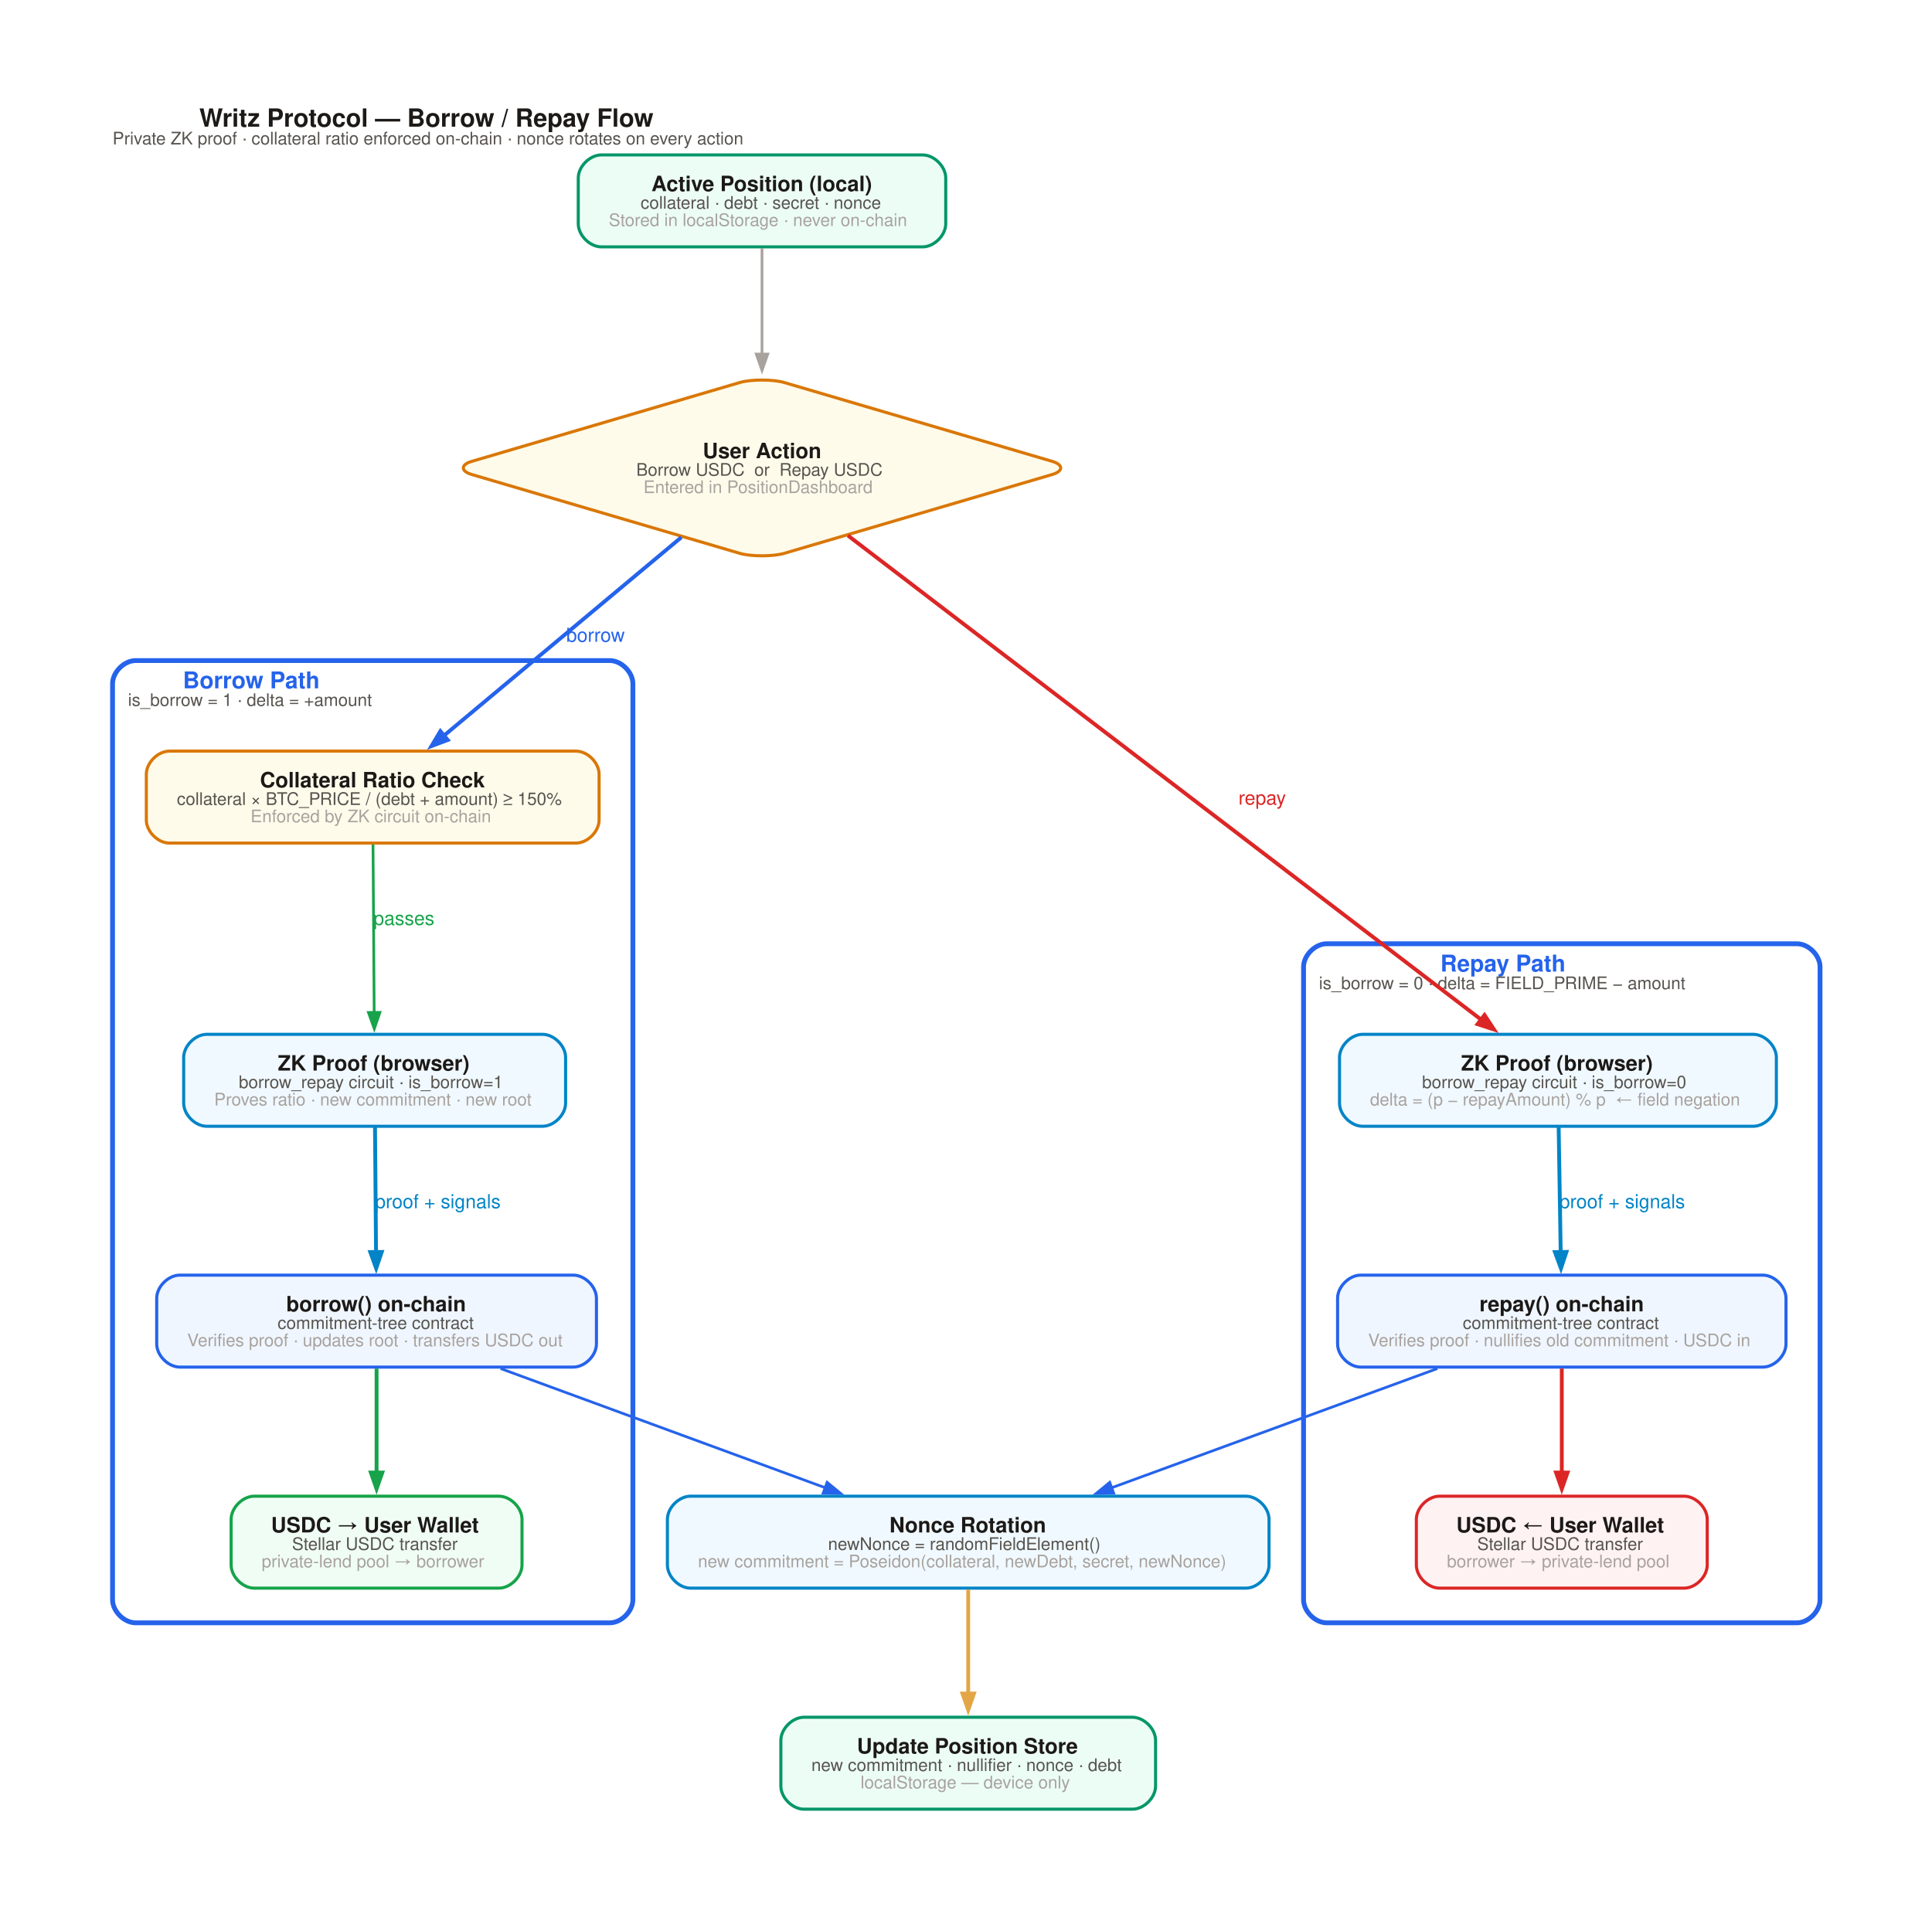
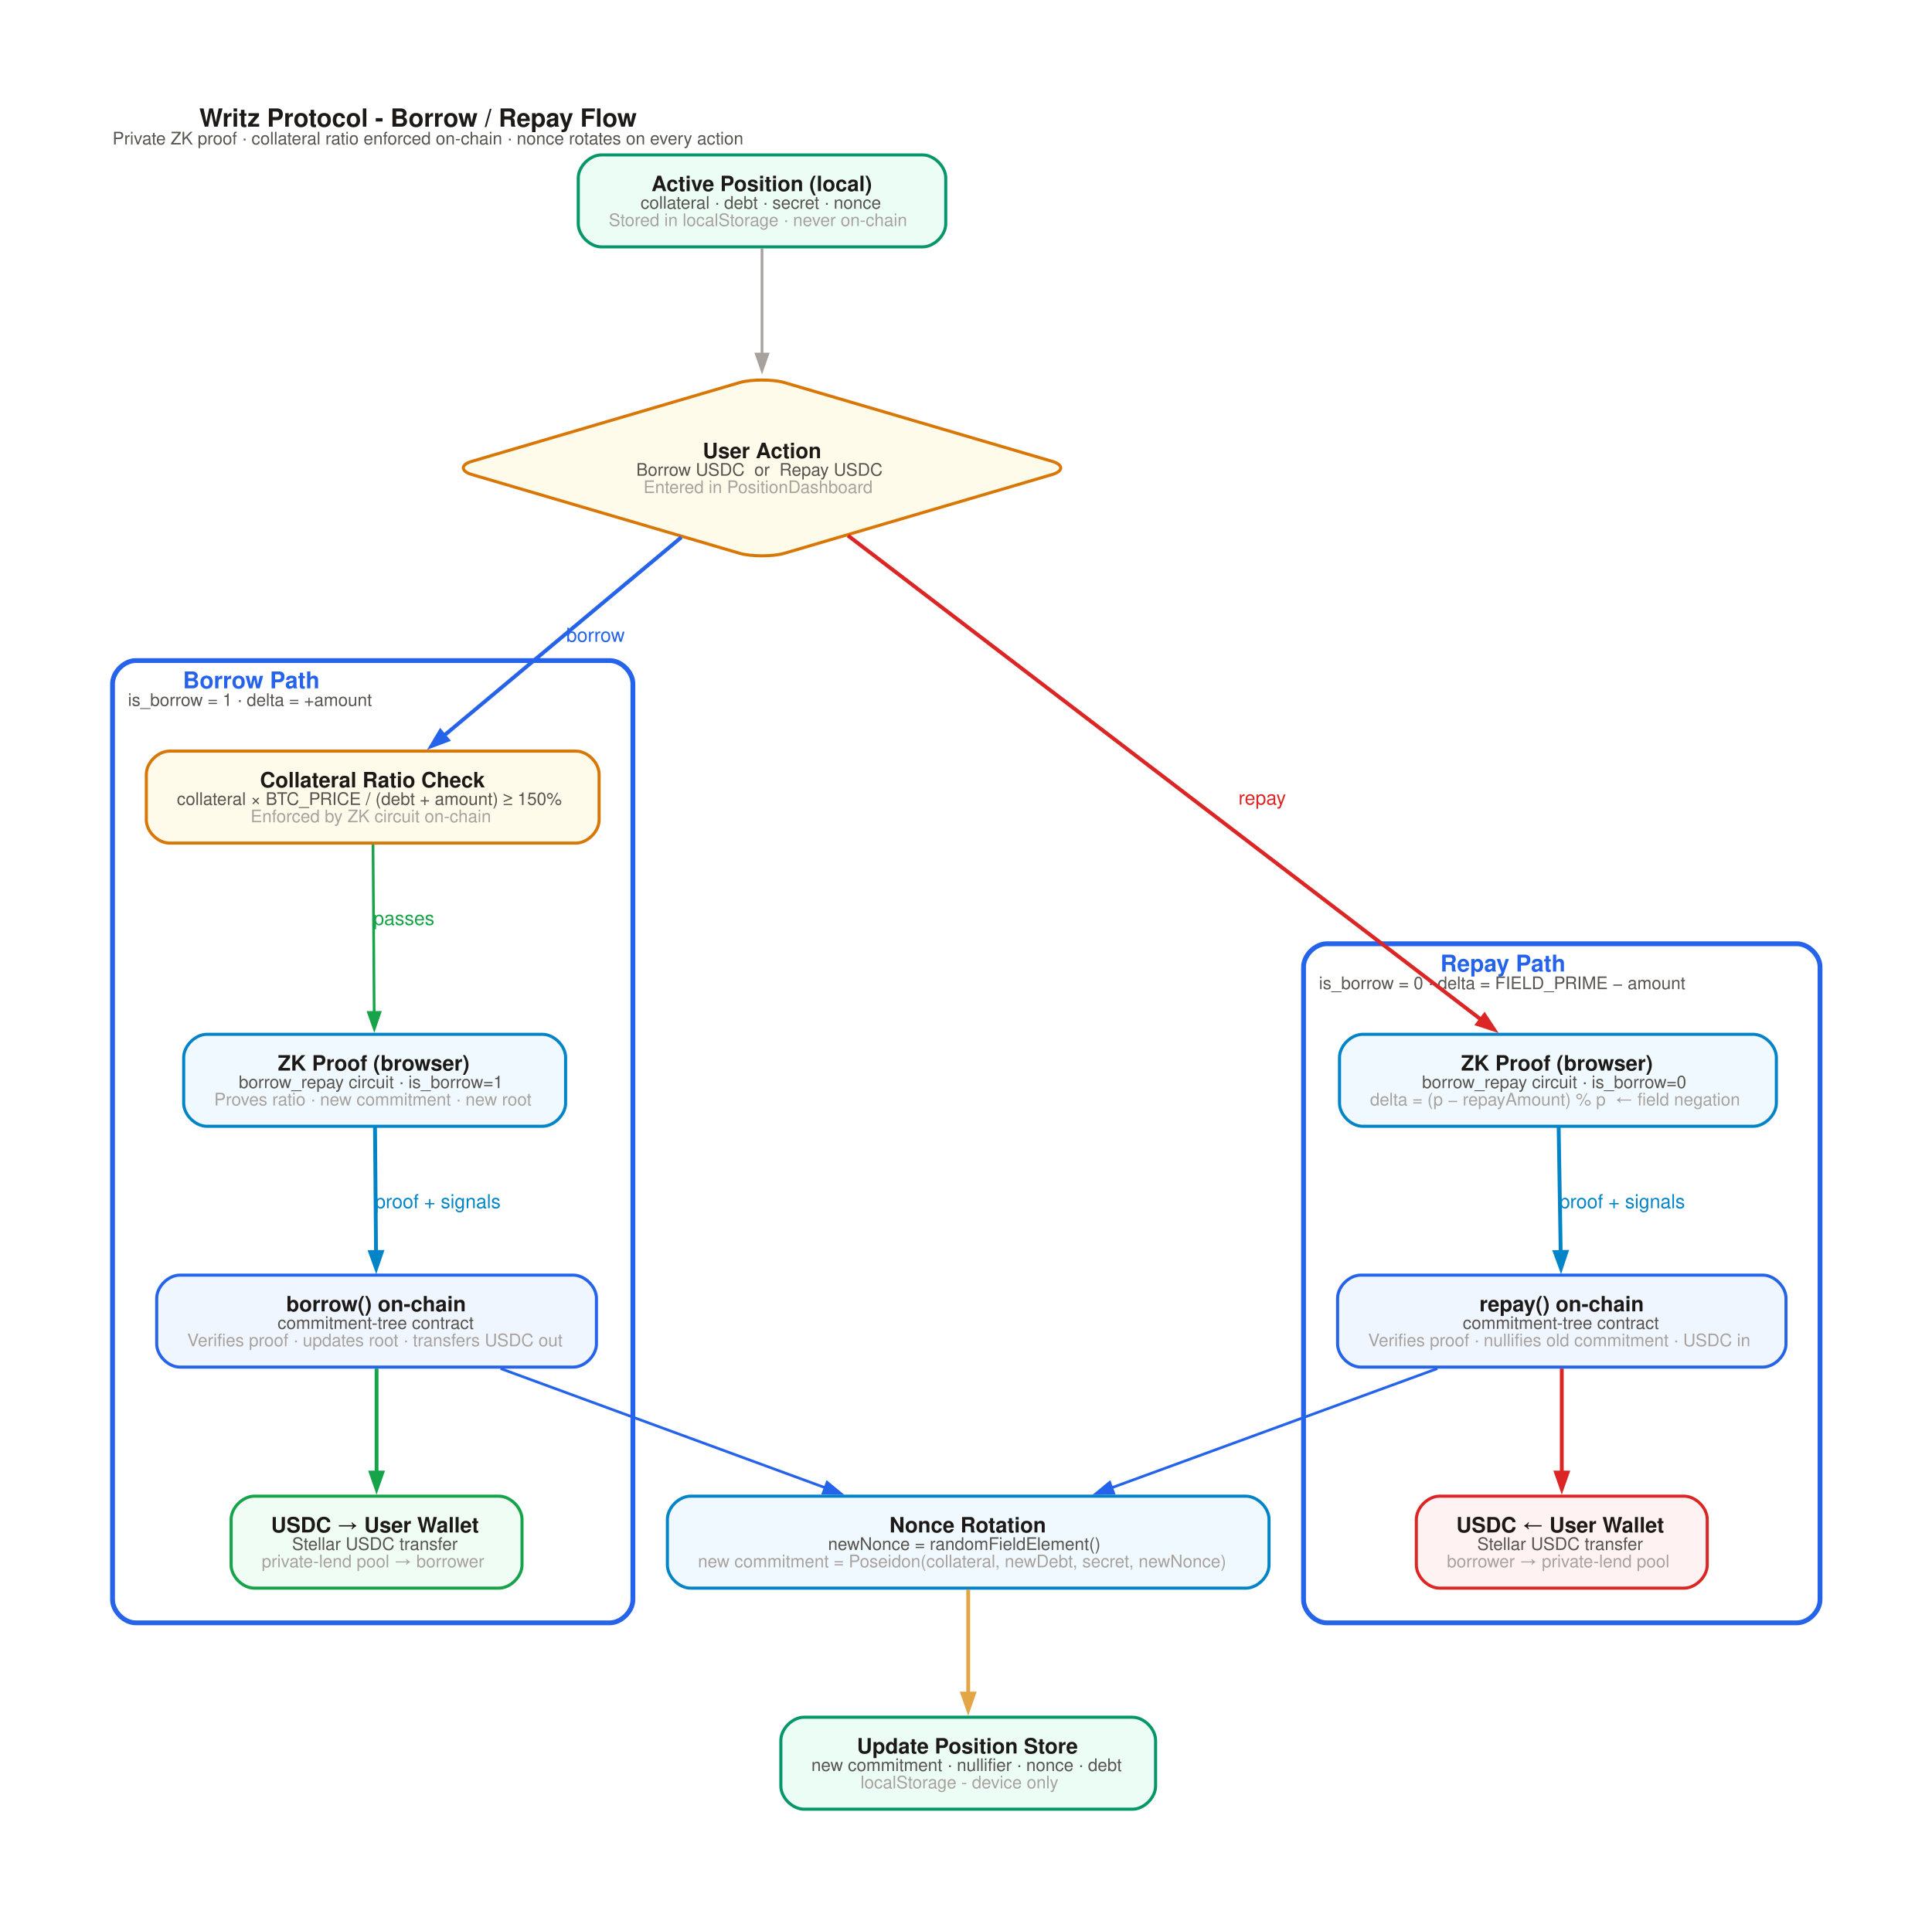
<svg xmlns="http://www.w3.org/2000/svg" width="1672pt" height="1650pt" viewBox="0.00 0.00 1672.00 1650.00">
  <g id="graph0" class="graph" transform="scale(1.66783 1.66783) rotate(0) translate(50.4 938.91)">
-     <text xml:space="preserve" text-anchor="start" x="53" y="-873.16" font-family="Helvetica,sans-Serif" font-weight="bold" font-size="13.00" fill="#1c1917">Writz Protocol — Borrow / Repay Flow</text>
+     <text xml:space="preserve" text-anchor="start" x="53" y="-873.16" font-family="Helvetica,sans-Serif" font-weight="bold" font-size="13.00" fill="#1c1917">Writz Protocol - Borrow / Repay Flow</text>
    <text xml:space="preserve" text-anchor="start" x="8" y="-863.96" font-family="Helvetica,sans-Serif" font-size="9.00" fill="#57534e">Private ZK proof · collateral ratio enforced on-chain · nonce rotates on every action</text>
    <g id="clust1" class="cluster">
      <path fill="none" stroke="#2563eb" stroke-width="2.5" d="M20,-96.72C20,-96.72 266,-96.72 266,-96.72 272,-96.72 278,-102.72 278,-108.72 278,-108.72 278,-584.1 278,-584.1 278,-590.1 272,-596.1 266,-596.1 266,-596.1 20,-596.1 20,-596.1 14,-596.1 8,-590.1 8,-584.1 8,-584.1 8,-108.72 8,-108.72 8,-102.72 14,-96.72 20,-96.72" />
      <text xml:space="preserve" text-anchor="start" x="44.5" y="-581.7" font-family="Helvetica,sans-Serif" font-weight="bold" font-size="12.00" fill="#2563eb">Borrow Path</text>
      <text xml:space="preserve" text-anchor="start" x="16" y="-572.55" font-family="Helvetica,sans-Serif" font-size="9.00" fill="#57534e">is_borrow = 1 · delta = +amount</text>
    </g>
    <g id="clust2" class="cluster">
      <path fill="none" stroke="#2563eb" stroke-width="2.5" d="M638,-96.72C638,-96.72 882,-96.72 882,-96.72 888,-96.72 894,-102.72 894,-108.72 894,-108.72 894,-437.13 894,-437.13 894,-443.13 888,-449.13 882,-449.13 882,-449.13 638,-449.13 638,-449.13 632,-449.13 626,-443.13 626,-437.13 626,-437.13 626,-108.72 626,-108.72 626,-102.72 632,-96.72 638,-96.72" />
      <text xml:space="preserve" text-anchor="start" x="697" y="-434.73" font-family="Helvetica,sans-Serif" font-weight="bold" font-size="12.00" fill="#2563eb">Repay Path</text>
      <text xml:space="preserve" text-anchor="start" x="634" y="-425.58" font-family="Helvetica,sans-Serif" font-size="9.00" fill="#57534e">is_borrow = 0 · delta = FIELD_PRIME − amount</text>
    </g>
    <g id="node1" class="node">
      <path fill="#ecfdf5" stroke="#059669" stroke-width="1.6" d="M428.34,-858.51C428.34,-858.51 261.66,-858.51 261.66,-858.51 255.66,-858.51 249.66,-852.51 249.66,-846.51 249.66,-846.51 249.66,-822.79 249.66,-822.79 249.66,-816.79 255.66,-810.79 261.66,-810.79 261.66,-810.79 428.34,-810.79 428.34,-810.79 434.34,-810.79 440.34,-816.79 440.34,-822.79 440.34,-822.79 440.34,-846.51 440.34,-846.51 440.34,-852.51 434.34,-858.51 428.34,-858.51" />
      <text xml:space="preserve" text-anchor="start" x="287.62" y="-839.7" font-family="Helvetica,sans-Serif" font-weight="bold" font-size="11.00" fill="#1c1917">Active Position (local)</text>
      <text xml:space="preserve" text-anchor="start" x="282" y="-830.6" font-family="Helvetica,sans-Serif" font-size="9.00" fill="#57534e">collateral · debt · secret · nonce</text>
      <text xml:space="preserve" text-anchor="start" x="265.5" y="-821.6" font-family="Helvetica,sans-Serif" font-size="9.00" fill="#a8a29e">Stored in localStorage · never on-chain</text>
    </g>
    <g id="node2" class="node">
      <path fill="#fffbeb" stroke="#d97706" stroke-width="1.6" d="M333.49,-740.4C333.49,-740.4 194.33,-699.46 194.33,-699.46 188.58,-697.76 188.58,-694.38 194.33,-692.68 194.33,-692.68 333.49,-651.74 333.49,-651.74 339.24,-650.04 350.76,-650.04 356.51,-651.74 356.51,-651.74 495.67,-692.68 495.67,-692.68 501.42,-694.38 501.42,-697.76 495.67,-699.46 495.67,-699.46 356.51,-740.4 356.51,-740.4 350.76,-742.1 339.24,-742.1 333.49,-740.4" />
      <text xml:space="preserve" text-anchor="start" x="314.25" y="-701.12" font-family="Helvetica,sans-Serif" font-weight="bold" font-size="11.00" fill="#1c1917">User Action</text>
      <text xml:space="preserve" text-anchor="start" x="279.75" y="-692.02" font-family="Helvetica,sans-Serif" font-size="9.00" fill="#57534e">Borrow USDC  or  Repay USDC</text>
      <text xml:space="preserve" text-anchor="start" x="283.5" y="-683.02" font-family="Helvetica,sans-Serif" font-size="9.00" fill="#a8a29e">Entered in PositionDashboard</text>
    </g>
    <g id="edge1" class="edge">
      <path fill="none" stroke="#a8a29e" stroke-width="1.4" d="M345,-810.17C345,-794.98 345,-774.5 345,-755.14" />
      <polygon fill="#a8a29e" stroke="#a8a29e" stroke-width="1.4" points="347.98,-755.16 345,-746.66 342.03,-755.16 347.98,-755.16" />
    </g>
    <g id="node3" class="node">
      <path fill="#fffbeb" stroke="#d97706" stroke-width="1.6" d="M248.47,-549.1C248.47,-549.1 37.54,-549.1 37.54,-549.1 31.54,-549.1 25.53,-543.1 25.53,-537.1 25.53,-537.1 25.53,-513.38 25.53,-513.38 25.53,-507.38 31.53,-501.38 37.53,-501.38 37.53,-501.38 248.47,-501.38 248.47,-501.38 254.47,-501.38 260.47,-507.38 260.47,-513.38 260.47,-513.38 260.47,-537.1 260.47,-537.1 260.47,-543.1 254.47,-549.1 248.47,-549.1" />
      <text xml:space="preserve" text-anchor="start" x="84.5" y="-530.29" font-family="Helvetica,sans-Serif" font-weight="bold" font-size="11.00" fill="#1c1917">Collateral Ratio Check</text>
      <text xml:space="preserve" text-anchor="start" x="41.38" y="-521.19" font-family="Helvetica,sans-Serif" font-size="9.00" fill="#57534e">collateral × BTC_PRICE / (debt + amount) ≥ 150%</text>
      <text xml:space="preserve" text-anchor="start" x="79.62" y="-512.19" font-family="Helvetica,sans-Serif" font-size="9.00" fill="#a8a29e">Enforced by ZK circuit on-chain</text>
    </g>
    <g id="edge2" class="edge">
      <path fill="none" stroke="#2563eb" stroke-width="2" d="M303.15,-660.09C266.71,-629.64 214.42,-585.93 179.62,-556.85" />
      <polygon fill="#2563eb" stroke="#2563eb" stroke-width="2" points="181.92,-554.89 173.49,-551.73 178.11,-559.46 181.92,-554.89" />
      <text xml:space="preserve" text-anchor="middle" x="258.62" y="-605.85" font-family="Helvetica,sans-Serif" font-size="10.00" fill="#2563eb">borrow</text>
    </g>
    <g id="node7" class="node">
      <path fill="#f0f9ff" stroke="#0284c7" stroke-width="1.6" d="M859.34,-402.13C859.34,-402.13 656.66,-402.13 656.66,-402.13 650.66,-402.13 644.66,-396.13 644.66,-390.13 644.66,-390.13 644.66,-366.41 644.66,-366.41 644.66,-360.41 650.66,-354.41 656.66,-354.41 656.66,-354.41 859.34,-354.41 859.34,-354.41 865.34,-354.41 871.34,-360.41 871.34,-366.41 871.34,-366.41 871.34,-390.13 871.34,-390.13 871.34,-396.13 865.34,-402.13 859.34,-402.13" />
      <text xml:space="preserve" text-anchor="start" x="707.75" y="-383.32" font-family="Helvetica,sans-Serif" font-weight="bold" font-size="11.00" fill="#1c1917">ZK Proof (browser)</text>
      <text xml:space="preserve" text-anchor="start" x="687.5" y="-374.22" font-family="Helvetica,sans-Serif" font-size="9.00" fill="#57534e">borrow_repay circuit · is_borrow=0</text>
      <text xml:space="preserve" text-anchor="start" x="660.5" y="-365.22" font-family="Helvetica,sans-Serif" font-size="9.00" fill="#a8a29e">delta = (p − repayAmount) % p  ← field negation</text>
    </g>
    <g id="edge3" class="edge">
      <path fill="none" stroke="#dc2626" stroke-width="2" d="M389.59,-660.97C470.67,-598.98 640.97,-468.75 718.3,-409.63" />
      <polygon fill="#dc2626" stroke="#dc2626" stroke-width="2" points="719.91,-412.14 724.85,-404.62 716.29,-407.42 719.91,-412.14" />
      <text xml:space="preserve" text-anchor="middle" x="604.56" y="-521.37" font-family="Helvetica,sans-Serif" font-size="10.00" fill="#dc2626">repay</text>
    </g>
    <g id="node4" class="node">
      <path fill="#f0f9ff" stroke="#0284c7" stroke-width="1.6" d="M231.09,-402.13C231.09,-402.13 56.91,-402.13 56.91,-402.13 50.91,-402.13 44.91,-396.13 44.91,-390.13 44.91,-390.13 44.91,-366.41 44.91,-366.41 44.91,-360.41 50.91,-354.41 56.91,-354.41 56.91,-354.41 231.09,-354.41 231.09,-354.41 237.09,-354.41 243.09,-360.41 243.09,-366.41 243.09,-366.41 243.09,-390.13 243.09,-390.13 243.09,-396.13 237.09,-402.13 231.09,-402.13" />
      <text xml:space="preserve" text-anchor="start" x="93.75" y="-383.32" font-family="Helvetica,sans-Serif" font-weight="bold" font-size="11.00" fill="#1c1917">ZK Proof (browser)</text>
      <text xml:space="preserve" text-anchor="start" x="73.5" y="-374.22" font-family="Helvetica,sans-Serif" font-size="9.00" fill="#57534e">borrow_repay circuit · is_borrow=1</text>
      <text xml:space="preserve" text-anchor="start" x="60.75" y="-365.22" font-family="Helvetica,sans-Serif" font-size="9.00" fill="#a8a29e">Proves ratio · new commitment · new root</text>
    </g>
    <g id="edge4" class="edge">
      <path fill="none" stroke="#16a34a" stroke-width="1.4" d="M143.16,-500.63C143.33,-476.93 143.58,-440.2 143.76,-413.35" />
      <polygon fill="#16a34a" stroke="#16a34a" stroke-width="1.4" points="146.74,-413.51 143.82,-404.99 140.79,-413.47 146.74,-413.51" />
      <text xml:space="preserve" text-anchor="middle" x="159.19" y="-458.88" font-family="Helvetica,sans-Serif" font-size="10.00" fill="#16a34a">passes</text>
    </g>
    <g id="node5" class="node">
      <path fill="#eff6ff" stroke="#2563eb" stroke-width="1.6" d="M247.09,-277.16C247.09,-277.16 42.91,-277.16 42.91,-277.16 36.91,-277.16 30.91,-271.16 30.91,-265.16 30.91,-265.16 30.91,-241.44 30.91,-241.44 30.91,-235.44 36.91,-229.44 42.91,-229.44 42.91,-229.44 247.09,-229.44 247.09,-229.44 253.09,-229.44 259.09,-235.44 259.09,-241.44 259.09,-241.44 259.09,-265.16 259.09,-265.16 259.09,-271.16 253.09,-277.16 247.09,-277.16" />
      <text xml:space="preserve" text-anchor="start" x="98.12" y="-258.35" font-family="Helvetica,sans-Serif" font-weight="bold" font-size="11.00" fill="#1c1917">borrow() on-chain</text>
      <text xml:space="preserve" text-anchor="start" x="93.62" y="-249.25" font-family="Helvetica,sans-Serif" font-size="9.00" fill="#57534e">commitment-tree contract</text>
      <text xml:space="preserve" text-anchor="start" x="46.75" y="-240.25" font-family="Helvetica,sans-Serif" font-size="9.00" fill="#a8a29e">Verifies proof · updates root · transfers USDC out</text>
    </g>
    <g id="edge5" class="edge">
      <path fill="none" stroke="#0284c7" stroke-width="2" d="M144.19,-353.85C144.34,-335.56 144.55,-309.86 144.72,-289.15" />
      <polygon fill="#0284c7" stroke="#0284c7" stroke-width="2" points="147.69,-289.18 144.79,-280.66 141.74,-289.13 147.69,-289.18" />
      <text xml:space="preserve" text-anchor="middle" x="176.78" y="-311.91" font-family="Helvetica,sans-Serif" font-size="10.00" fill="#0284c7">proof + signals</text>
    </g>
    <g id="node6" class="node">
      <path fill="#f0fdf4" stroke="#16a34a" stroke-width="1.6" d="M208.47,-162.44C208.47,-162.44 81.53,-162.44 81.53,-162.44 75.53,-162.44 69.53,-156.44 69.53,-150.44 69.53,-150.44 69.53,-126.72 69.53,-126.72 69.53,-120.72 75.53,-114.72 81.53,-114.72 81.53,-114.72 208.47,-114.72 208.47,-114.72 214.47,-114.72 220.47,-120.72 220.47,-126.72 220.47,-126.72 220.47,-150.44 220.47,-150.44 220.47,-156.44 214.47,-162.44 208.47,-162.44" />
      <text xml:space="preserve" text-anchor="start" x="90.25" y="-143.63" font-family="Helvetica,sans-Serif" font-weight="bold" font-size="11.00" fill="#1c1917">USDC → User Wallet</text>
      <text xml:space="preserve" text-anchor="start" x="101.12" y="-134.53" font-family="Helvetica,sans-Serif" font-size="9.00" fill="#57534e">Stellar USDC transfer</text>
      <text xml:space="preserve" text-anchor="start" x="85.38" y="-125.53" font-family="Helvetica,sans-Serif" font-size="9.00" fill="#a8a29e">private-lend pool → borrower</text>
    </g>
    <g id="edge6" class="edge">
      <path fill="none" stroke="#16a34a" stroke-width="2" d="M145,-228.67C145,-212.96 145,-192.07 145,-174.46" />
      <polygon fill="#16a34a" stroke="#16a34a" stroke-width="2" points="147.98,-174.71 145,-166.21 142.03,-174.71 147.98,-174.71" />
    </g>
    <g id="node10" class="node">
      <path fill="#f0f9ff" stroke="#0284c7" stroke-width="1.6" d="M596.09,-162.44C596.09,-162.44 307.91,-162.44 307.91,-162.44 301.91,-162.44 295.91,-156.44 295.91,-150.44 295.91,-150.44 295.91,-126.72 295.91,-126.72 295.91,-120.72 301.91,-114.72 307.91,-114.72 307.91,-114.72 596.09,-114.72 596.09,-114.72 602.09,-114.72 608.09,-120.72 608.09,-126.72 608.09,-126.72 608.09,-150.44 608.09,-150.44 608.09,-156.44 602.09,-162.44 596.09,-162.44" />
      <text xml:space="preserve" text-anchor="start" x="411.12" y="-143.63" font-family="Helvetica,sans-Serif" font-weight="bold" font-size="11.00" fill="#1c1917">Nonce Rotation</text>
      <text xml:space="preserve" text-anchor="start" x="379.25" y="-134.53" font-family="Helvetica,sans-Serif" font-size="9.00" fill="#57534e">newNonce = randomFieldElement()</text>
      <text xml:space="preserve" text-anchor="start" x="311.75" y="-125.53" font-family="Helvetica,sans-Serif" font-size="9.00" fill="#a8a29e">new commitment = Poseidon(collateral, newDebt, secret, newNonce)</text>
    </g>
    <g id="edge7" class="edge">
      <path fill="none" stroke="#2563eb" stroke-width="1.4" d="M209.36,-228.67C258.58,-210.6 326.52,-185.65 377.99,-166.75" />
      <polygon fill="#2563eb" stroke="#2563eb" stroke-width="1.4" points="378.78,-169.63 385.74,-163.91 376.73,-164.05 378.78,-169.63" />
    </g>
    <g id="node8" class="node">
      <path fill="#eff6ff" stroke="#2563eb" stroke-width="1.6" d="M864.34,-277.16C864.34,-277.16 655.66,-277.16 655.66,-277.16 649.66,-277.16 643.66,-271.16 643.66,-265.16 643.66,-265.16 643.66,-241.44 643.66,-241.44 643.66,-235.44 649.66,-229.44 655.66,-229.44 655.66,-229.44 864.34,-229.44 864.34,-229.44 870.34,-229.44 876.34,-235.44 876.34,-241.44 876.34,-241.44 876.34,-265.16 876.34,-265.16 876.34,-271.16 870.34,-277.16 864.34,-277.16" />
      <text xml:space="preserve" text-anchor="start" x="717.25" y="-258.35" font-family="Helvetica,sans-Serif" font-weight="bold" font-size="11.00" fill="#1c1917">repay() on-chain</text>
      <text xml:space="preserve" text-anchor="start" x="708.62" y="-249.25" font-family="Helvetica,sans-Serif" font-size="9.00" fill="#57534e">commitment-tree contract</text>
      <text xml:space="preserve" text-anchor="start" x="659.5" y="-240.25" font-family="Helvetica,sans-Serif" font-size="9.00" fill="#a8a29e">Verifies proof · nullifies old commitment · USDC in</text>
    </g>
    <g id="edge8" class="edge">
      <path fill="none" stroke="#0284c7" stroke-width="2" d="M758.38,-353.85C758.68,-335.56 759.1,-309.86 759.43,-289.15" />
      <polygon fill="#0284c7" stroke="#0284c7" stroke-width="2" points="762.41,-289.21 759.57,-280.66 756.46,-289.11 762.41,-289.21" />
      <text xml:space="preserve" text-anchor="middle" x="791.31" y="-311.91" font-family="Helvetica,sans-Serif" font-size="10.00" fill="#0284c7">proof + signals</text>
    </g>
    <g id="node9" class="node">
      <path fill="#fef2f2" stroke="#dc2626" stroke-width="1.6" d="M823.47,-162.44C823.47,-162.44 696.53,-162.44 696.53,-162.44 690.53,-162.44 684.53,-156.44 684.53,-150.44 684.53,-150.44 684.53,-126.72 684.53,-126.72 684.53,-120.72 690.53,-114.72 696.53,-114.72 696.53,-114.72 823.47,-114.72 823.47,-114.72 829.47,-114.72 835.47,-120.72 835.47,-126.72 835.47,-126.72 835.47,-150.44 835.47,-150.44 835.47,-156.44 829.47,-162.44 823.47,-162.44" />
      <text xml:space="preserve" text-anchor="start" x="705.25" y="-143.63" font-family="Helvetica,sans-Serif" font-weight="bold" font-size="11.00" fill="#1c1917">USDC ← User Wallet</text>
      <text xml:space="preserve" text-anchor="start" x="716.12" y="-134.53" font-family="Helvetica,sans-Serif" font-size="9.00" fill="#57534e">Stellar USDC transfer</text>
      <text xml:space="preserve" text-anchor="start" x="700.38" y="-125.53" font-family="Helvetica,sans-Serif" font-size="9.00" fill="#a8a29e">borrower → private-lend pool</text>
    </g>
    <g id="edge9" class="edge">
      <path fill="none" stroke="#dc2626" stroke-width="2" d="M760,-228.67C760,-212.96 760,-192.07 760,-174.46" />
      <polygon fill="#dc2626" stroke="#dc2626" stroke-width="2" points="762.98,-174.71 760,-166.21 757.03,-174.71 762.98,-174.71" />
    </g>
    <g id="edge10" class="edge">
      <path fill="none" stroke="#2563eb" stroke-width="1.4" d="M695.43,-228.67C646.05,-210.6 577.89,-185.65 526.25,-166.75" />
      <polygon fill="#2563eb" stroke="#2563eb" stroke-width="1.4" points="527.48,-164.03 518.47,-163.91 525.43,-169.62 527.48,-164.03" />
    </g>
    <g id="node11" class="node">
      <path fill="#ecfdf5" stroke="#059669" stroke-width="1.6" d="M537.22,-47.72C537.22,-47.72 366.78,-47.72 366.78,-47.72 360.78,-47.72 354.78,-41.72 354.78,-35.72 354.78,-35.72 354.78,-12 354.78,-12 354.78,-6 360.78,0 366.78,0 366.78,0 537.22,0 537.22,0 543.22,0 549.22,-6 549.22,-12 549.22,-12 549.22,-35.72 549.22,-35.72 549.22,-41.72 543.22,-47.72 537.22,-47.72" />
      <text xml:space="preserve" text-anchor="start" x="394.25" y="-28.91" font-family="Helvetica,sans-Serif" font-weight="bold" font-size="11.00" fill="#1c1917">Update Position Store</text>
      <text xml:space="preserve" text-anchor="start" x="370.62" y="-19.81" font-family="Helvetica,sans-Serif" font-size="9.00" fill="#57534e">new commitment · nullifier · nonce · debt</text>
-       <text xml:space="preserve" text-anchor="start" x="396.12" y="-10.81" font-family="Helvetica,sans-Serif" font-size="9.00" fill="#a8a29e">localStorage — device only</text>
+       <text xml:space="preserve" text-anchor="start" x="396.12" y="-10.81" font-family="Helvetica,sans-Serif" font-size="9.00" fill="#a8a29e">localStorage - device only</text>
    </g>
    <g id="edge11" class="edge">
      <path fill="none" stroke="#e3a646" stroke-width="2" d="M452,-113.95C452,-98.24 452,-77.35 452,-59.74" />
      <polygon fill="#e3a646" stroke="#e3a646" stroke-width="2" points="454.98,-59.99 452,-51.49 449.03,-59.99 454.98,-59.99" />
    </g>
  </g>
</svg>
